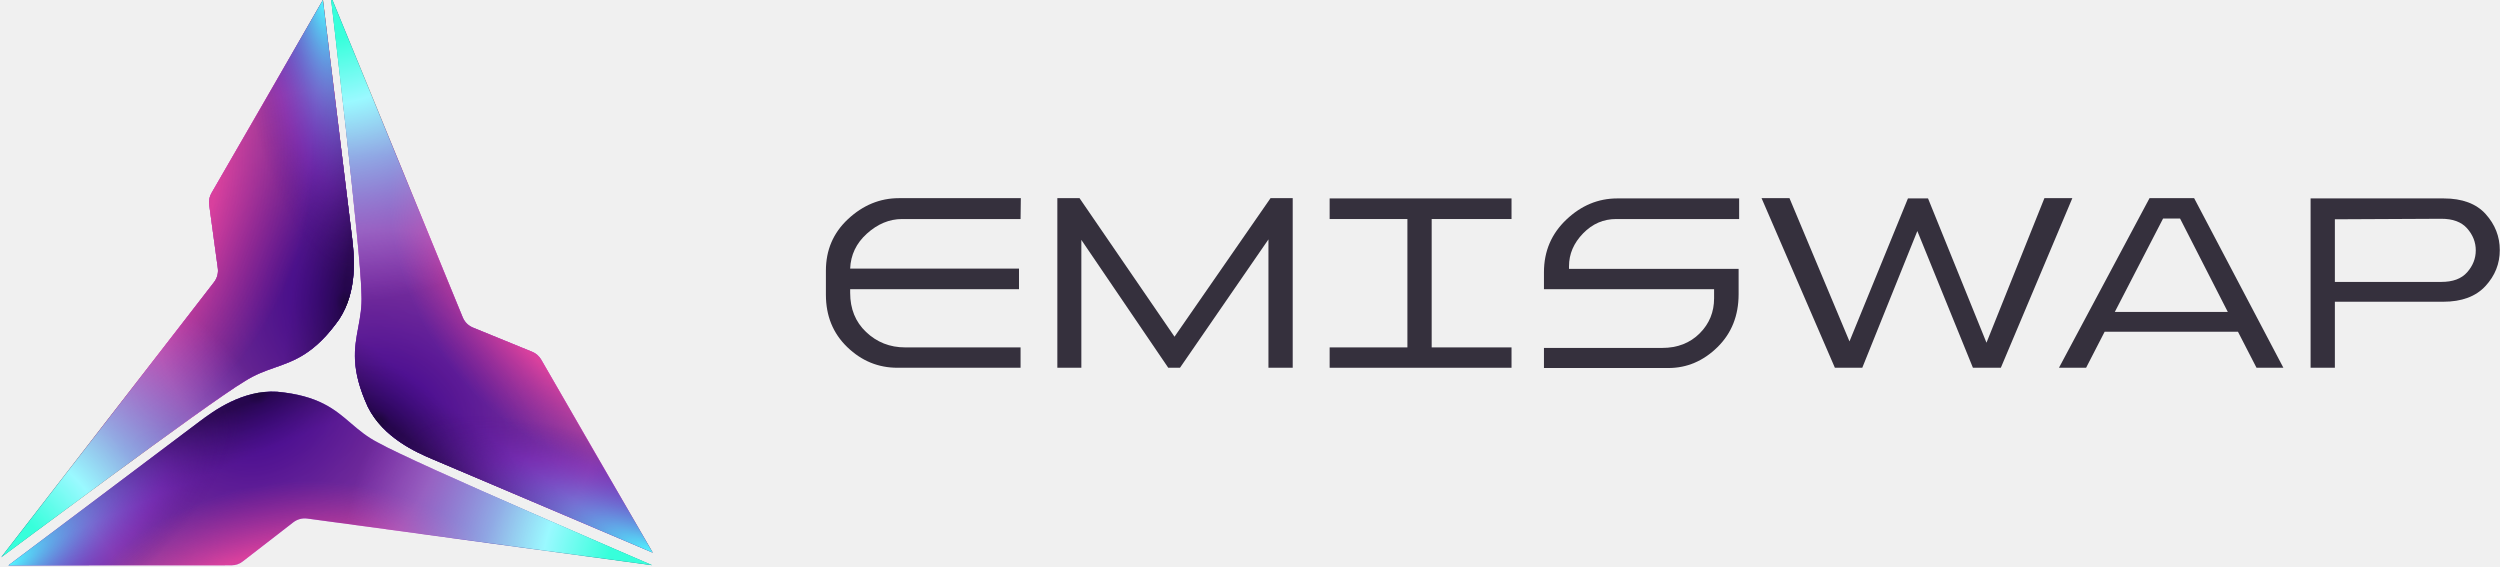
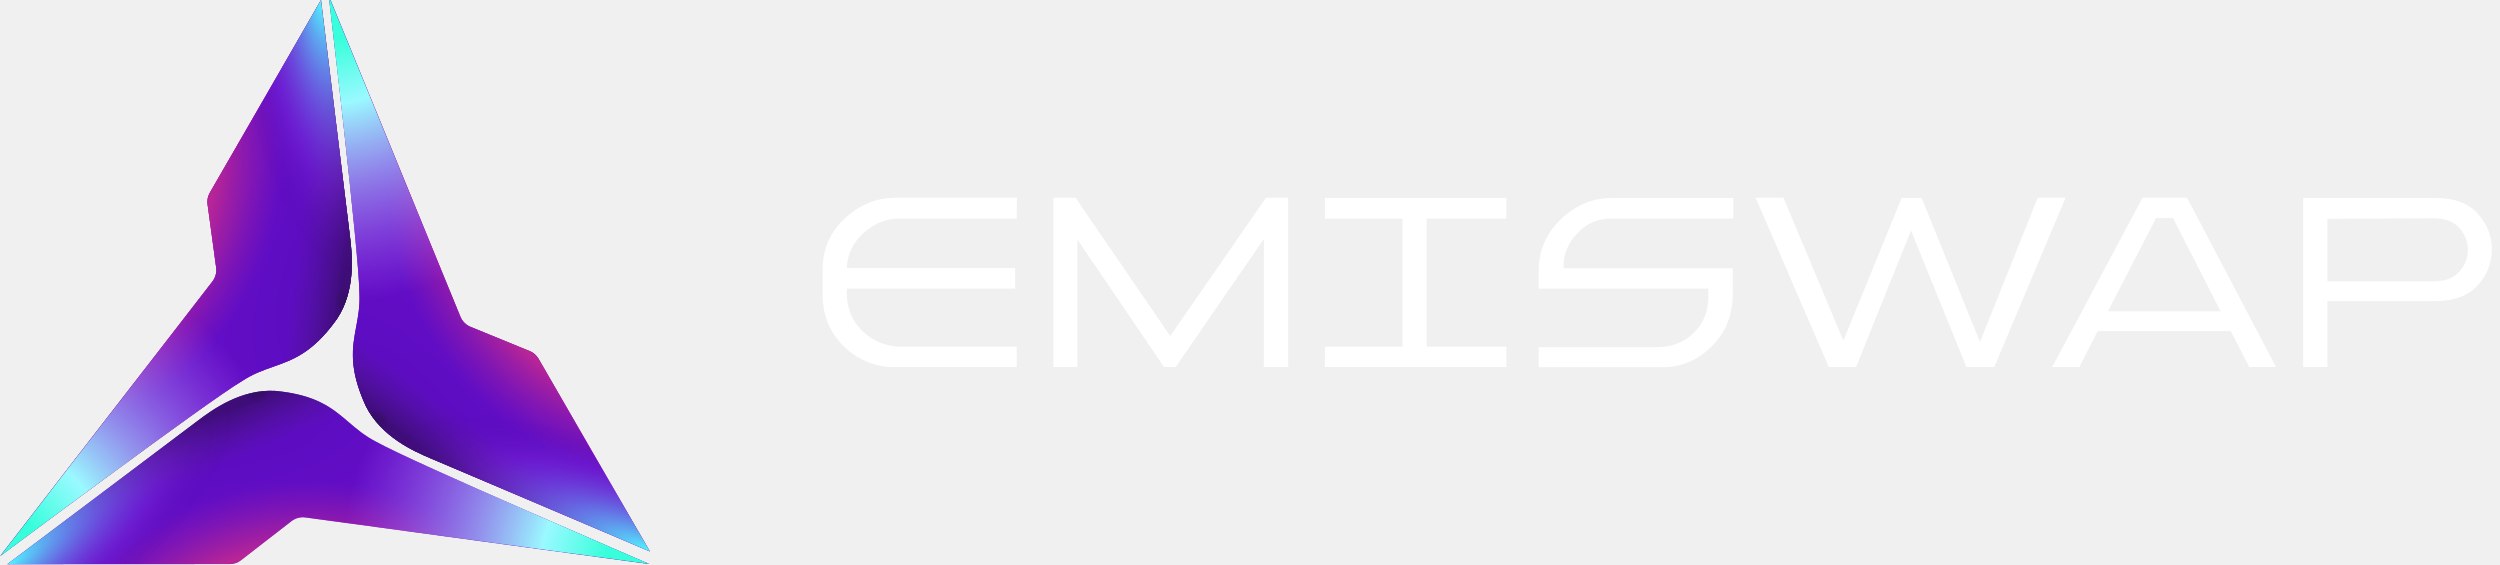
- <svg xmlns="http://www.w3.org/2000/svg" width="1360" height="308" viewBox="0 0 1360 308" fill="none">
+ <svg xmlns="http://www.w3.org/2000/svg" width="177" height="40" viewBox="0 0 177 40" fill="none">
  <g clip-path="url(#clip0)">
-     <path fill-rule="evenodd" clip-rule="evenodd" d="M115.057 105.035L175.667 0L191.486 129.073C192.671 138.665 194.804 158.085 184.436 173.775C171.342 192.248 160.5 196.097 149.539 199.945C144.148 201.84 138.697 203.794 133.009 207.465C113.22 219.129 0.65 303.145 0.65 303.145L116.42 153.526C118.138 151.336 118.849 148.612 118.493 145.889L113.813 111.489C113.457 109.239 113.931 106.989 115.057 105.035Z" fill="url(#paint0_radial)" />
-     <path fill-rule="evenodd" clip-rule="evenodd" d="M115.057 105.035L175.667 0L191.486 129.073C192.671 138.665 194.804 158.085 184.436 173.775C171.342 192.248 160.5 196.097 149.539 199.945C144.148 201.84 138.697 203.794 133.009 207.465C113.22 219.129 0.65 303.145 0.65 303.145L116.42 153.526C118.138 151.336 118.849 148.612 118.493 145.889L113.813 111.489C113.457 109.239 113.931 106.989 115.057 105.035Z" fill="url(#paint1_linear)" />
-     <path fill-rule="evenodd" clip-rule="evenodd" d="M115.057 105.035L175.667 0L191.486 129.073C192.671 138.665 194.804 158.085 184.436 173.775C171.342 192.248 160.5 196.097 149.539 199.945C144.148 201.84 138.697 203.794 133.009 207.465C113.22 219.129 0.65 303.145 0.65 303.145L116.42 153.526C118.138 151.336 118.849 148.612 118.493 145.889L113.813 111.489C113.457 109.239 113.931 106.989 115.057 105.035Z" fill="url(#paint2_radial)" />
-     <path fill-rule="evenodd" clip-rule="evenodd" d="M115.057 105.035L175.667 0L191.486 129.073C192.671 138.665 194.804 158.085 184.436 173.775C171.342 192.248 160.5 196.097 149.539 199.945C144.148 201.84 138.697 203.794 133.009 207.465C113.22 219.129 0.65 303.145 0.65 303.145L116.42 153.526C118.138 151.336 118.849 148.612 118.493 145.889L113.813 111.489C113.457 109.239 113.931 106.989 115.057 105.035Z" fill="url(#paint3_radial)" />
-     <path fill-rule="evenodd" clip-rule="evenodd" d="M115.134 105.035L175.744 0L191.563 129.073C192.748 138.665 194.881 158.085 184.513 173.775C171.419 192.248 160.577 196.097 149.616 199.945C144.225 201.84 138.774 203.794 133.086 207.465C113.297 219.129 0.727 303.145 0.727 303.145L116.497 153.526C118.215 151.336 118.926 148.612 118.57 145.889L113.89 111.489C113.534 109.239 114.008 106.989 115.134 105.035Z" fill="url(#paint4_radial)" />
-     <path fill-rule="evenodd" clip-rule="evenodd" d="M115.134 105.035L175.744 0L191.563 129.073C192.748 138.665 194.881 158.085 184.513 173.775C171.419 192.248 160.577 196.097 149.616 199.945C144.225 201.84 138.774 203.794 133.086 207.465C113.297 219.129 0.727 303.145 0.727 303.145L116.497 153.526C118.215 151.336 118.926 148.612 118.57 145.889L113.89 111.489C113.534 109.239 114.008 106.989 115.134 105.035Z" fill="url(#paint5_radial)" />
-     <path fill-rule="evenodd" clip-rule="evenodd" d="M294.436 195.667L355.151 300.642L235.391 249.796C226.486 246.026 208.591 238.162 200.178 221.343C190.717 200.774 192.803 189.466 194.949 178.056C196.003 172.442 197.035 166.748 196.698 159.99C196.484 137.031 179.963 -2.404 179.963 -2.404L251.734 172.601C252.773 175.184 254.778 177.161 257.316 178.215L289.466 191.364C291.593 192.181 293.306 193.716 294.436 195.667Z" fill="url(#paint6_radial)" />
-     <path fill-rule="evenodd" clip-rule="evenodd" d="M294.436 195.667L355.151 300.642L235.391 249.796C226.486 246.026 208.591 238.162 200.178 221.343C190.717 200.774 192.803 189.466 194.949 178.056C196.003 172.442 197.035 166.748 196.698 159.99C196.484 137.031 179.963 -2.404 179.963 -2.404L251.734 172.601C252.773 175.184 254.778 177.161 257.316 178.215L289.466 191.364C291.593 192.181 293.306 193.716 294.436 195.667Z" fill="url(#paint7_linear)" />
-     <path fill-rule="evenodd" clip-rule="evenodd" d="M294.436 195.667L355.151 300.642L235.391 249.796C226.486 246.026 208.591 238.162 200.178 221.343C190.717 200.774 192.803 189.466 194.949 178.056C196.003 172.442 197.035 166.748 196.698 159.99C196.484 137.031 179.963 -2.404 179.963 -2.404L251.734 172.601C252.773 175.184 254.778 177.161 257.316 178.215L289.466 191.364C291.593 192.181 293.306 193.716 294.436 195.667Z" fill="url(#paint8_radial)" />
-     <path fill-rule="evenodd" clip-rule="evenodd" d="M294.436 195.667L355.151 300.642L235.391 249.796C226.486 246.026 208.591 238.162 200.178 221.343C190.717 200.774 192.803 189.466 194.949 178.056C196.003 172.442 197.035 166.748 196.698 159.99C196.484 137.031 179.963 -2.404 179.963 -2.404L251.734 172.601C252.773 175.184 254.778 177.161 257.316 178.215L289.466 191.364C291.593 192.181 293.306 193.716 294.436 195.667Z" fill="url(#paint9_radial)" />
-     <path fill-rule="evenodd" clip-rule="evenodd" d="M294.397 195.734L355.112 300.708L235.352 249.863C226.447 246.092 208.552 238.228 200.139 221.41C190.678 200.841 192.764 189.533 194.91 178.122C195.963 172.509 196.996 166.814 196.658 160.056C196.445 137.097 179.924 -2.338 179.924 -2.338L251.695 172.668C252.734 175.25 254.739 177.227 257.276 178.281L289.427 191.43C291.554 192.248 293.267 193.783 294.397 195.734Z" fill="url(#paint10_radial)" />
-     <path fill-rule="evenodd" clip-rule="evenodd" d="M115.057 105.036L175.667 0.001L191.486 129.075C192.671 138.666 194.804 158.087 184.436 173.777C171.342 192.25 160.5 196.098 149.539 199.947C144.148 201.841 138.697 203.795 133.009 207.466C113.22 219.13 0.65 303.146 0.65 303.146L116.42 153.528C118.138 151.337 118.849 148.613 118.493 145.89L113.813 111.49C113.457 109.24 113.931 106.99 115.057 105.036Z" fill="url(#paint11_radial)" />
-     <path fill-rule="evenodd" clip-rule="evenodd" d="M115.057 105.036L175.667 0.001L191.486 129.075C192.671 138.666 194.804 158.087 184.436 173.777C171.342 192.25 160.5 196.098 149.539 199.947C144.148 201.841 138.697 203.795 133.009 207.466C113.22 219.13 0.65 303.146 0.65 303.146L116.42 153.528C118.138 151.337 118.849 148.613 118.493 145.89L113.813 111.49C113.457 109.24 113.931 106.99 115.057 105.036Z" fill="url(#paint12_linear)" />
-     <path fill-rule="evenodd" clip-rule="evenodd" d="M115.057 105.036L175.667 0.001L191.486 129.075C192.671 138.666 194.804 158.087 184.436 173.777C171.342 192.25 160.5 196.098 149.539 199.947C144.148 201.841 138.697 203.795 133.009 207.466C113.22 219.13 0.65 303.146 0.65 303.146L116.42 153.528C118.138 151.337 118.849 148.613 118.493 145.89L113.813 111.49C113.457 109.24 113.931 106.99 115.057 105.036Z" fill="url(#paint13_radial)" />
-     <path fill-rule="evenodd" clip-rule="evenodd" d="M115.057 105.036L175.667 0.001L191.486 129.075C192.671 138.666 194.804 158.087 184.436 173.777C171.342 192.25 160.5 196.098 149.539 199.947C144.148 201.841 138.697 203.795 133.009 207.466C113.22 219.13 0.65 303.146 0.65 303.146L116.42 153.528C118.138 151.337 118.849 148.613 118.493 145.89L113.813 111.49C113.457 109.24 113.931 106.99 115.057 105.036Z" fill="url(#paint14_radial)" />
-     <path fill-rule="evenodd" clip-rule="evenodd" d="M115.134 105.036L175.744 0.001L191.563 129.075C192.748 138.666 194.881 158.087 184.513 173.777C171.419 192.25 160.577 196.098 149.616 199.947C144.225 201.841 138.774 203.795 133.086 207.466C113.297 219.13 0.727 303.146 0.727 303.146L116.497 153.528C118.215 151.337 118.926 148.613 118.57 145.89L113.89 111.49C113.534 109.24 114.008 106.99 115.134 105.036Z" fill="url(#paint15_radial)" />
-     <path fill-rule="evenodd" clip-rule="evenodd" d="M115.057 105.036L175.667 0.001L191.486 129.075C192.671 138.666 194.804 158.087 184.436 173.777C171.342 192.25 160.5 196.098 149.539 199.947C144.148 201.841 138.697 203.795 133.009 207.466C113.22 219.13 0.65 303.146 0.65 303.146L116.42 153.528C118.138 151.337 118.849 148.613 118.493 145.89L113.813 111.49C113.457 109.24 113.931 106.99 115.057 105.036Z" fill="url(#paint16_radial)" />
-     <path fill-rule="evenodd" clip-rule="evenodd" d="M294.359 195.668L355.074 300.642L235.314 249.797C226.409 246.026 208.514 238.162 200.101 221.344C190.64 200.775 192.726 189.467 194.872 178.056C195.926 172.443 196.958 166.748 196.621 159.99C196.407 137.031 179.886 -2.404 179.886 -2.404L251.657 172.602C252.696 175.184 254.701 177.161 257.239 178.215L289.389 191.364C291.516 192.182 293.229 193.717 294.359 195.668Z" fill="url(#paint17_radial)" />
-     <path fill-rule="evenodd" clip-rule="evenodd" d="M294.359 195.668L355.074 300.642L235.314 249.797C226.409 246.026 208.514 238.162 200.101 221.344C190.64 200.775 192.726 189.467 194.872 178.056C195.926 172.443 196.958 166.748 196.621 159.99C196.407 137.031 179.886 -2.404 179.886 -2.404L251.657 172.602C252.696 175.184 254.701 177.161 257.239 178.215L289.389 191.364C291.516 192.182 293.229 193.717 294.359 195.668Z" fill="url(#paint18_linear)" />
-     <path fill-rule="evenodd" clip-rule="evenodd" d="M294.359 195.668L355.074 300.642L235.314 249.797C226.409 246.026 208.514 238.162 200.101 221.344C190.64 200.775 192.726 189.467 194.872 178.056C195.926 172.443 196.958 166.748 196.621 159.99C196.407 137.031 179.886 -2.404 179.886 -2.404L251.657 172.602C252.696 175.184 254.701 177.161 257.239 178.215L289.389 191.364C291.516 192.182 293.229 193.717 294.359 195.668Z" fill="url(#paint19_radial)" />
-     <path fill-rule="evenodd" clip-rule="evenodd" d="M294.359 195.668L355.074 300.642L235.314 249.797C226.409 246.026 208.514 238.162 200.101 221.344C190.64 200.775 192.726 189.467 194.872 178.056C195.926 172.443 196.958 166.748 196.621 159.99C196.407 137.031 179.886 -2.404 179.886 -2.404L251.657 172.602C252.696 175.184 254.701 177.161 257.239 178.215L289.389 191.364C291.516 192.182 293.229 193.717 294.359 195.668Z" fill="url(#paint20_radial)" />
-     <path fill-rule="evenodd" clip-rule="evenodd" d="M294.32 195.735L355.035 300.709L235.274 249.863C226.37 246.093 208.475 238.229 200.062 221.41C190.601 200.841 192.687 189.533 194.832 178.123C195.886 172.509 196.919 166.815 196.581 160.057C196.368 137.098 179.847 -2.337 179.847 -2.337L251.617 172.668C252.657 175.251 254.661 177.228 257.199 178.282L289.35 191.431C291.477 192.248 293.19 193.783 294.32 195.735Z" fill="url(#paint21_radial)" />
-     <path fill-rule="evenodd" clip-rule="evenodd" d="M294.359 195.668L355.074 300.642L235.314 249.797C226.409 246.026 208.514 238.162 200.101 221.344C190.64 200.775 192.726 189.467 194.872 178.056C195.926 172.443 196.958 166.748 196.621 159.99C196.407 137.031 179.886 -2.404 179.886 -2.404L251.657 172.602C252.696 175.184 254.701 177.161 257.239 178.215L289.389 191.364C291.516 192.182 293.229 193.717 294.359 195.668Z" fill="url(#paint22_radial)" />
-     <path fill-rule="evenodd" clip-rule="evenodd" d="M125.874 307.521L4.549 307.581L108.49 229.353C116.21 223.532 131.972 211.976 150.753 213.104C173.308 215.2 182.064 222.66 190.879 230.222C195.217 233.941 199.636 237.681 205.66 240.769C225.662 252.063 354.753 307.482 354.753 307.482L167.214 282.095C164.456 281.704 161.74 282.45 159.558 284.12L132.088 305.371C130.317 306.803 128.13 307.518 125.874 307.521Z" fill="url(#paint23_radial)" />
-     <path fill-rule="evenodd" clip-rule="evenodd" d="M125.874 307.521L4.549 307.581L108.49 229.353C116.21 223.532 131.972 211.976 150.753 213.104C173.308 215.2 182.064 222.66 190.879 230.222C195.217 233.941 199.636 237.681 205.66 240.769C225.662 252.063 354.753 307.482 354.753 307.482L167.214 282.095C164.456 281.704 161.74 282.45 159.558 284.12L132.088 305.371C130.317 306.803 128.13 307.518 125.874 307.521Z" fill="url(#paint24_linear)" />
-     <path fill-rule="evenodd" clip-rule="evenodd" d="M125.874 307.521L4.549 307.581L108.49 229.353C116.21 223.532 131.972 211.976 150.753 213.104C173.308 215.2 182.064 222.66 190.879 230.222C195.217 233.941 199.636 237.681 205.66 240.769C225.662 252.063 354.753 307.482 354.753 307.482L167.214 282.095C164.456 281.704 161.74 282.45 159.558 284.12L132.088 305.371C130.317 306.803 128.13 307.518 125.874 307.521Z" fill="url(#paint25_radial)" />
-     <path fill-rule="evenodd" clip-rule="evenodd" d="M125.874 307.521L4.549 307.581L108.49 229.353C116.21 223.532 131.972 211.976 150.753 213.104C173.308 215.2 182.064 222.66 190.879 230.222C195.217 233.941 199.636 237.681 205.66 240.769C225.662 252.063 354.753 307.482 354.753 307.482L167.214 282.095C164.456 281.704 161.74 282.45 159.558 284.12L132.088 305.371C130.317 306.803 128.13 307.518 125.874 307.521Z" fill="url(#paint26_radial)" />
-     <path fill-rule="evenodd" clip-rule="evenodd" d="M125.836 307.454L4.51 307.515L108.452 229.287C116.171 223.465 131.934 211.909 150.715 213.038C173.27 215.134 182.026 222.593 190.841 230.155C195.179 233.874 199.597 237.615 205.622 240.702C225.624 251.997 354.715 307.416 354.715 307.416L167.175 282.029C164.418 281.637 161.702 282.384 159.52 284.053L132.05 305.304C130.278 306.737 128.092 307.451 125.836 307.454Z" fill="url(#paint27_radial)" />
-     <path fill-rule="evenodd" clip-rule="evenodd" d="M125.874 307.521L4.549 307.581L108.49 229.353C116.21 223.532 131.972 211.976 150.753 213.104C173.308 215.2 182.064 222.66 190.879 230.222C195.217 233.941 199.636 237.681 205.66 240.769C225.662 252.063 354.753 307.482 354.753 307.482L167.214 282.095C164.456 281.704 161.74 282.45 159.558 284.12L132.088 305.371C130.317 306.803 128.13 307.518 125.874 307.521Z" fill="url(#paint28_radial)" />
+     <g clip-path="url(#clip1)">
+       <path fill-rule="evenodd" clip-rule="evenodd" d="M14.858 13.641L22.725 0L24.778 16.763C24.932 18.009 25.209 20.531 23.863 22.568C22.164 24.967 20.756 25.467 19.334 25.967C18.634 26.213 17.927 26.467 17.188 26.944C14.62 28.458 0.01 39.37 0.01 39.37L15.035 19.939C15.258 19.654 15.351 19.3 15.304 18.947L14.697 14.479C14.651 14.187 14.712 13.895 14.858 13.641Z" fill="url(#paint0_radial)" />
+       <path fill-rule="evenodd" clip-rule="evenodd" d="M14.858 13.641L22.725 0L24.778 16.763C24.932 18.009 25.209 20.531 23.863 22.568C22.164 24.967 20.756 25.467 19.334 25.967C18.634 26.213 17.927 26.467 17.188 26.944C14.62 28.458 0.01 39.37 0.01 39.37L15.035 19.939C15.258 19.654 15.351 19.3 15.304 18.947L14.697 14.479C14.651 14.187 14.712 13.895 14.858 13.641Z" fill="url(#paint1_linear)" />
+       <path fill-rule="evenodd" clip-rule="evenodd" d="M14.858 13.641L22.725 0L24.778 16.763C24.932 18.009 25.209 20.531 23.863 22.568C22.164 24.967 20.756 25.467 19.334 25.967C18.634 26.213 17.927 26.467 17.188 26.944C14.62 28.458 0.01 39.37 0.01 39.37L15.035 19.939C15.258 19.654 15.351 19.3 15.304 18.947L14.697 14.479C14.651 14.187 14.712 13.895 14.858 13.641Z" fill="url(#paint2_radial)" />
+       <path fill-rule="evenodd" clip-rule="evenodd" d="M14.858 13.641L22.725 0L24.778 16.763C24.932 18.009 25.209 20.531 23.863 22.568C22.164 24.967 20.756 25.467 19.334 25.967C18.634 26.213 17.927 26.467 17.188 26.944C14.62 28.458 0.01 39.37 0.01 39.37L15.035 19.939C15.258 19.654 15.351 19.3 15.304 18.947L14.697 14.479C14.651 14.187 14.712 13.895 14.858 13.641Z" fill="url(#paint3_radial)" />
+       <path fill-rule="evenodd" clip-rule="evenodd" d="M14.868 13.641L22.735 0L24.788 16.763C24.942 18.009 25.218 20.531 23.873 22.568C22.173 24.967 20.766 25.467 19.344 25.967C18.644 26.213 17.936 26.467 17.198 26.944C14.63 28.458 0.02 39.37 0.02 39.37L15.045 19.939C15.268 19.654 15.36 19.3 15.314 18.947L14.707 14.479C14.661 14.187 14.722 13.895 14.868 13.641Z" fill="url(#paint4_radial)" />
+       <path fill-rule="evenodd" clip-rule="evenodd" d="M14.868 13.641L22.735 0L24.788 16.763C24.942 18.009 25.218 20.531 23.873 22.568C22.173 24.967 20.766 25.467 19.344 25.967C18.644 26.213 17.936 26.467 17.198 26.944C14.63 28.458 0.02 39.37 0.02 39.37L15.045 19.939C15.268 19.654 15.36 19.3 15.314 18.947L14.707 14.479C14.661 14.187 14.722 13.895 14.868 13.641Z" fill="url(#paint5_radial)" />
+       <path fill-rule="evenodd" clip-rule="evenodd" d="M38.14 25.411L46.02 39.044L30.477 32.441C29.321 31.951 26.998 30.93 25.907 28.745C24.679 26.074 24.949 24.606 25.228 23.124C25.365 22.395 25.499 21.655 25.455 20.777C25.427 17.796 23.283 -0.313 23.283 -0.313L32.598 22.415C32.733 22.751 32.993 23.008 33.322 23.144L37.495 24.852C37.771 24.958 37.993 25.157 38.14 25.411Z" fill="url(#paint6_radial)" />
+       <path fill-rule="evenodd" clip-rule="evenodd" d="M38.14 25.411L46.02 39.044L30.477 32.441C29.321 31.951 26.998 30.93 25.907 28.745C24.679 26.074 24.949 24.606 25.228 23.124C25.365 22.395 25.499 21.655 25.455 20.777C25.427 17.796 23.283 -0.313 23.283 -0.313L32.598 22.415C32.733 22.751 32.993 23.008 33.322 23.144L37.495 24.852C37.771 24.958 37.993 25.157 38.14 25.411Z" fill="url(#paint7_linear)" />
+       <path fill-rule="evenodd" clip-rule="evenodd" d="M38.14 25.411L46.02 39.044L30.477 32.441C29.321 31.951 26.998 30.93 25.907 28.745C24.679 26.074 24.949 24.606 25.228 23.124C25.365 22.395 25.499 21.655 25.455 20.777C25.427 17.796 23.283 -0.313 23.283 -0.313L32.598 22.415C32.733 22.751 32.993 23.008 33.322 23.144L37.495 24.852C37.771 24.958 37.993 25.157 38.14 25.411Z" fill="url(#paint8_radial)" />
+       <path fill-rule="evenodd" clip-rule="evenodd" d="M38.14 25.411L46.02 39.044L30.477 32.441C29.321 31.951 26.998 30.93 25.907 28.745C24.679 26.074 24.949 24.606 25.228 23.124C25.365 22.395 25.499 21.655 25.455 20.777C25.427 17.796 23.283 -0.313 23.283 -0.313L32.598 22.415C32.733 22.751 32.993 23.008 33.322 23.144L37.495 24.852C37.771 24.958 37.993 25.157 38.14 25.411Z" fill="url(#paint9_radial)" />
+       <path fill-rule="evenodd" clip-rule="evenodd" d="M38.135 25.42L46.016 39.053L30.472 32.449C29.316 31.96 26.994 30.939 25.902 28.754C24.674 26.083 24.945 24.614 25.223 23.133C25.36 22.404 25.494 21.664 25.45 20.786C25.422 17.805 23.278 -0.304 23.278 -0.304L32.593 22.424C32.728 22.759 32.988 23.016 33.318 23.153L37.49 24.861C37.766 24.967 37.989 25.166 38.135 25.42Z" fill="url(#paint10_radial)" />
+       <path fill-rule="evenodd" clip-rule="evenodd" d="M14.858 13.641L22.725 0L24.778 16.763C24.932 18.009 25.209 20.531 23.863 22.568C22.164 24.967 20.756 25.467 19.334 25.967C18.634 26.213 17.927 26.467 17.188 26.944C14.62 28.458 0.01 39.37 0.01 39.37L15.035 19.939C15.258 19.654 15.351 19.3 15.304 18.947L14.697 14.479C14.651 14.187 14.712 13.895 14.858 13.641Z" fill="url(#paint11_radial)" />
+       <path fill-rule="evenodd" clip-rule="evenodd" d="M14.858 13.641L22.725 0L24.778 16.763C24.932 18.009 25.209 20.531 23.863 22.568C22.164 24.967 20.756 25.467 19.334 25.967C18.634 26.213 17.927 26.467 17.188 26.944C14.62 28.458 0.01 39.37 0.01 39.37L15.035 19.939C15.258 19.654 15.351 19.3 15.304 18.947L14.697 14.479C14.651 14.187 14.712 13.895 14.858 13.641Z" fill="url(#paint12_linear)" />
+       <path fill-rule="evenodd" clip-rule="evenodd" d="M14.858 13.641L22.725 0L24.778 16.763C24.932 18.009 25.209 20.531 23.863 22.568C22.164 24.967 20.756 25.467 19.334 25.967C18.634 26.213 17.927 26.467 17.188 26.944C14.62 28.458 0.01 39.37 0.01 39.37L15.035 19.939C15.258 19.654 15.351 19.3 15.304 18.947L14.697 14.479C14.651 14.187 14.712 13.895 14.858 13.641Z" fill="url(#paint13_radial)" />
+       <path fill-rule="evenodd" clip-rule="evenodd" d="M14.858 13.641L22.725 0L24.778 16.763C24.932 18.009 25.209 20.531 23.863 22.568C22.164 24.967 20.756 25.467 19.334 25.967C18.634 26.213 17.927 26.467 17.188 26.944C14.62 28.458 0.01 39.37 0.01 39.37L15.035 19.939C15.258 19.654 15.351 19.3 15.304 18.947L14.697 14.479C14.651 14.187 14.712 13.895 14.858 13.641Z" fill="url(#paint14_radial)" />
+       <path fill-rule="evenodd" clip-rule="evenodd" d="M14.868 13.641L22.735 0L24.788 16.763C24.942 18.009 25.218 20.531 23.873 22.568C22.173 24.967 20.766 25.467 19.344 25.967C18.644 26.213 17.936 26.467 17.198 26.944C14.63 28.458 0.02 39.37 0.02 39.37L15.045 19.939C15.268 19.654 15.36 19.3 15.314 18.947L14.707 14.479C14.661 14.187 14.722 13.895 14.868 13.641Z" fill="url(#paint15_radial)" />
+       <path fill-rule="evenodd" clip-rule="evenodd" d="M14.858 13.641L22.725 0L24.778 16.763C24.932 18.009 25.209 20.531 23.863 22.568C22.164 24.967 20.756 25.467 19.334 25.967C18.634 26.213 17.927 26.467 17.188 26.944C14.62 28.458 0.01 39.37 0.01 39.37L15.035 19.939C15.258 19.654 15.351 19.3 15.304 18.947L14.697 14.479C14.651 14.187 14.712 13.895 14.858 13.641Z" fill="url(#paint16_radial)" />
+       <path fill-rule="evenodd" clip-rule="evenodd" d="M38.13 25.411L46.011 39.044L30.467 32.441C29.311 31.951 26.989 30.93 25.897 28.745C24.669 26.074 24.94 24.606 25.218 23.124C25.355 22.395 25.489 21.655 25.445 20.777C25.417 17.796 23.273 -0.313 23.273 -0.313L32.588 22.415C32.723 22.751 32.983 23.008 33.313 23.144L37.485 24.852C37.761 24.958 37.984 25.157 38.13 25.411Z" fill="url(#paint17_radial)" />
+       <path fill-rule="evenodd" clip-rule="evenodd" d="M38.13 25.411L46.011 39.044L30.467 32.441C29.311 31.951 26.989 30.93 25.897 28.745C24.669 26.074 24.94 24.606 25.218 23.124C25.355 22.395 25.489 21.655 25.445 20.777C25.417 17.796 23.273 -0.313 23.273 -0.313L32.588 22.415C32.723 22.751 32.983 23.008 33.313 23.144L37.485 24.852C37.761 24.958 37.984 25.157 38.13 25.411Z" fill="url(#paint18_linear)" />
+       <path fill-rule="evenodd" clip-rule="evenodd" d="M38.13 25.411L46.011 39.044L30.467 32.441C29.311 31.951 26.989 30.93 25.897 28.745C24.669 26.074 24.94 24.606 25.218 23.124C25.355 22.395 25.489 21.655 25.445 20.777C25.417 17.796 23.273 -0.313 23.273 -0.313L32.588 22.415C32.723 22.751 32.983 23.008 33.313 23.144L37.485 24.852C37.761 24.958 37.984 25.157 38.13 25.411Z" fill="url(#paint19_radial)" />
+       <path fill-rule="evenodd" clip-rule="evenodd" d="M38.13 25.411L46.011 39.044L30.467 32.441C29.311 31.951 26.989 30.93 25.897 28.745C24.669 26.074 24.94 24.606 25.218 23.124C25.355 22.395 25.489 21.655 25.445 20.777C25.417 17.796 23.273 -0.313 23.273 -0.313L32.588 22.415C32.723 22.751 32.983 23.008 33.313 23.144L37.485 24.852C37.761 24.958 37.984 25.157 38.13 25.411Z" fill="url(#paint20_radial)" />
+       <path fill-rule="evenodd" clip-rule="evenodd" d="M38.126 25.42L46.006 39.053L30.462 32.449C29.306 31.96 26.984 30.939 25.892 28.754C24.664 26.083 24.935 24.614 25.213 23.133C25.35 22.404 25.484 21.664 25.44 20.786C25.413 17.805 23.268 -0.304 23.268 -0.304L32.583 22.424C32.718 22.759 32.978 23.016 33.308 23.153L37.48 24.861C37.757 24.967 37.979 25.166 38.126 25.42Z" fill="url(#paint21_radial)" />
+       <path fill-rule="evenodd" clip-rule="evenodd" d="M38.13 25.411L46.011 39.044L30.467 32.441C29.311 31.951 26.989 30.93 25.897 28.745C24.669 26.074 24.94 24.606 25.218 23.124C25.355 22.395 25.489 21.655 25.445 20.777C25.417 17.796 23.273 -0.313 23.273 -0.313L32.588 22.415C32.723 22.751 32.983 23.008 33.313 23.144L37.485 24.852C37.761 24.958 37.984 25.157 38.13 25.411Z" fill="url(#paint22_radial)" />
+       <path fill-rule="evenodd" clip-rule="evenodd" d="M16.263 39.937L0.516 39.945L14.007 29.786C15.009 29.03 17.055 27.529 19.492 27.676C22.419 27.948 23.556 28.916 24.7 29.899C25.263 30.382 25.837 30.867 26.619 31.268C29.215 32.735 45.969 39.932 45.969 39.932L21.628 36.636C21.271 36.585 20.918 36.681 20.635 36.898L17.07 39.658C16.84 39.844 16.556 39.937 16.263 39.937Z" fill="url(#paint23_radial)" />
+       <path fill-rule="evenodd" clip-rule="evenodd" d="M16.263 39.937L0.516 39.945L14.007 29.786C15.009 29.03 17.055 27.529 19.492 27.676C22.419 27.948 23.556 28.916 24.7 29.899C25.263 30.382 25.837 30.867 26.619 31.268C29.215 32.735 45.969 39.932 45.969 39.932L21.628 36.636C21.271 36.585 20.918 36.681 20.635 36.898L17.07 39.658C16.84 39.844 16.556 39.937 16.263 39.937Z" fill="url(#paint24_linear)" />
+       <path fill-rule="evenodd" clip-rule="evenodd" d="M16.263 39.937L0.516 39.945L14.007 29.786C15.009 29.03 17.055 27.529 19.492 27.676C22.419 27.948 23.556 28.916 24.7 29.899C25.263 30.382 25.837 30.867 26.619 31.268C29.215 32.735 45.969 39.932 45.969 39.932L21.628 36.636C21.271 36.585 20.918 36.681 20.635 36.898L17.07 39.658C16.84 39.844 16.556 39.937 16.263 39.937Z" fill="url(#paint25_radial)" />
+       <path fill-rule="evenodd" clip-rule="evenodd" d="M16.263 39.937L0.516 39.945L14.007 29.786C15.009 29.03 17.055 27.529 19.492 27.676C22.419 27.948 23.556 28.916 24.7 29.899C25.263 30.382 25.837 30.867 26.619 31.268C29.215 32.735 45.969 39.932 45.969 39.932L21.628 36.636C21.271 36.585 20.918 36.681 20.635 36.898L17.07 39.658C16.84 39.844 16.556 39.937 16.263 39.937Z" fill="url(#paint26_radial)" />
+       <path fill-rule="evenodd" clip-rule="evenodd" d="M16.258 39.929L0.512 39.937L14.002 29.777C15.004 29.021 17.05 27.52 19.487 27.667C22.415 27.939 23.551 28.908 24.695 29.89C25.258 30.373 25.832 30.859 26.614 31.259C29.21 32.726 45.964 39.924 45.964 39.924L21.624 36.627C21.266 36.576 20.913 36.673 20.63 36.889L17.065 39.649C16.835 39.835 16.551 39.928 16.258 39.929Z" fill="url(#paint27_radial)" />
+       <path fill-rule="evenodd" clip-rule="evenodd" d="M16.263 39.937L0.516 39.945L14.007 29.786C15.009 29.03 17.055 27.529 19.492 27.676C22.419 27.948 23.556 28.916 24.7 29.899C25.263 30.382 25.837 30.867 26.619 31.268C29.215 32.735 45.969 39.932 45.969 39.932L21.628 36.636C21.271 36.585 20.918 36.681 20.635 36.898L17.07 39.658C16.84 39.844 16.556 39.937 16.263 39.937Z" fill="url(#paint28_radial)" />
+     </g>
  </g>
-   <path d="M555.329 107.8H489.037C478.675 107.8 469.448 111.632 461.356 119.155C453.265 126.678 449.29 136.045 449.29 147.258V160.316C449.29 171.813 453.123 181.323 460.93 188.845C468.738 196.368 477.823 200.058 488.185 200.058H555.187V188.987H492.444C484.069 188.987 476.971 186.148 471.151 180.613C465.331 175.078 462.492 167.981 462.492 159.323V157.336H554.335V146.123H462.492C462.776 138.742 465.757 132.355 471.577 127.103C477.397 121.852 483.785 119.155 490.741 119.155H555.187L555.329 107.8Z" fill="#35303D" />
-   <path d="M641.914 200.058L690.036 130.226V200.058H703.237V107.8H691.171L638.933 183.168L587.262 107.8H575.196V200.058H588.255V130.51L635.526 200.058H641.914Z" fill="#35303D" />
-   <path d="M822.268 200.058V188.987H778.831V119.155H822.268V107.942H723.327V119.155H765.629V188.987H723.327V200.058H822.268Z" fill="#35303D" />
-   <path d="M946.092 119.155V107.942H879.8C869.437 107.942 860.211 111.774 852.119 119.439C844.028 127.103 839.911 136.613 839.911 148.11V157.336H932.465V162.303C932.465 169.684 929.909 176.071 924.657 181.323C919.405 186.574 912.591 189.271 904.216 189.271H839.911V200.2H907.623C917.701 200.2 926.644 196.368 934.31 188.845C941.975 181.323 945.808 171.671 945.808 160.032V146.265H853.539V144.845C853.539 138.174 856.094 132.213 861.204 126.961C866.314 121.71 872.277 119.155 879.232 119.155H946.092Z" fill="#35303D" />
-   <path d="M1073.27 200.058H1088.46L1127.35 107.8H1112.16L1080.65 186.432L1048.85 107.942H1037.92L1006.12 185.723L973.476 107.8H958.287L998.175 200.058H1013.08L1043.03 125.684L1073.27 200.058Z" fill="#35303D" />
-   <path d="M1242.16 200.058L1193.61 107.8H1169.34L1120.08 200.058H1134.84L1144.92 180.471H1217.46L1227.54 200.058H1242.16ZM1211.92 169.684H1150.46L1176.72 118.871H1185.95L1211.92 169.684Z" fill="#35303D" />
-   <path d="M1329.08 164.148C1339.15 164.148 1346.82 161.31 1352.07 155.632C1357.32 149.955 1359.88 143.426 1359.88 136.045C1359.88 128.665 1357.32 122.136 1352.21 116.458C1347.1 110.781 1339.44 107.942 1329.36 107.942H1256.96V200.058H1270.17V164.148H1329.08ZM1328.08 119.013C1334.33 119.013 1339.01 120.716 1342.14 124.265C1345.26 127.813 1346.82 131.787 1346.82 136.187C1346.82 140.587 1345.26 144.561 1342.14 148.11C1339.01 151.658 1334.33 153.361 1328.08 153.361H1270.17V119.297L1328.08 119.013Z" fill="#35303D" />
+   <path d="M72.001 14H63.397C62.052 14 60.855 14.498 59.804 15.475C58.754 16.452 58.238 17.668 58.238 19.124V20.82C58.238 22.313 58.736 23.548 59.749 24.525C60.762 25.502 61.941 25.982 63.286 25.982H71.983V24.544H63.839C62.752 24.544 61.831 24.175 61.076 23.456C60.32 22.737 59.952 21.816 59.952 20.691V20.433H71.872V18.977H59.952C59.989 18.018 60.375 17.189 61.131 16.507C61.886 15.825 62.715 15.475 63.618 15.475H71.983L72.001 14Z" fill="white" />
+   <path d="M83.239 25.982L89.484 16.912V25.982H91.198V14H89.632L82.852 23.788L76.145 14H74.579V25.982H76.274V16.949L82.409 25.982H83.239Z" fill="white" />
+   <path d="M106.646 25.982V24.544H101.009V15.475H106.646V14.018H93.805V15.475H99.295V24.544H93.805V25.982H106.646Z" fill="white" />
+   <path d="M122.717 15.475V14.018H114.113C112.769 14.018 111.571 14.516 110.521 15.511C109.471 16.507 108.936 17.742 108.936 19.235V20.433H120.949V21.078C120.949 22.037 120.617 22.866 119.935 23.548C119.254 24.23 118.369 24.581 117.282 24.581H108.936V26H117.725C119.033 26 120.193 25.502 121.188 24.525C122.183 23.548 122.681 22.295 122.681 20.783V18.995H110.705V18.811C110.705 17.945 111.037 17.171 111.7 16.488C112.363 15.806 113.137 15.475 114.04 15.475H122.717Z" fill="white" />
+   <path d="M139.223 25.982H141.195L146.243 14H144.272L140.181 24.212L136.055 14.018H134.636L130.509 24.12L126.271 14H124.3L129.477 25.982H131.412L135.299 16.323L139.223 25.982Z" fill="white" />
+   <path d="M161.143 25.982L154.843 14H151.692L145.299 25.982H147.215L148.523 23.438H157.938L159.246 25.982H161.143ZM157.219 22.037H149.242L152.65 15.438H153.848L157.219 22.037Z" fill="white" />
+   <path d="M172.424 21.318C173.732 21.318 174.727 20.949 175.409 20.212C176.091 19.475 176.422 18.627 176.422 17.668C176.422 16.71 176.091 15.862 175.427 15.124C174.764 14.387 173.769 14.018 172.461 14.018H163.065V25.982H164.778V21.318H172.424ZM172.295 15.456C173.106 15.456 173.714 15.677 174.119 16.138C174.525 16.599 174.727 17.115 174.727 17.687C174.727 18.258 174.525 18.774 174.119 19.235C173.714 19.696 173.106 19.917 172.295 19.917H164.778V15.493L172.295 15.456Z" fill="white" />
  <defs>
-     <radialGradient id="paint0_radial" cx="0" cy="0" r="1" gradientUnits="userSpaceOnUse" gradientTransform="translate(189.594 165.03) rotate(143.823) scale(233.993 268.07)">
+     <radialGradient id="paint0_radial" cx="0" cy="0" r="1" gradientUnits="userSpaceOnUse" gradientTransform="translate(24.5324 21.4324) rotate(143.806) scale(30.3762 34.8066)">
      <stop stop-color="#1C1159" />
      <stop offset="0.449" stop-color="#FF78D1" />
      <stop offset="0.623" stop-color="#FFC979" />
      <stop offset="0.768" stop-color="#FFF58C" />
      <stop offset="0.898" stop-color="white" />
    </radialGradient>
-     <linearGradient id="paint1_linear" x1="192.361" y1="154.943" x2="91.25" y2="141.935" gradientUnits="userSpaceOnUse">
+     <linearGradient id="paint1_linear" x1="24.892" y1="20.122" x2="11.768" y2="18.435" gradientUnits="userSpaceOnUse">
      <stop offset="0.046" stop-color="#0F0F13" stop-opacity="0.67" />
      <stop offset="0.322" stop-color="#582C7A" stop-opacity="0" />
    </linearGradient>
-     <radialGradient id="paint2_radial" cx="0" cy="0" r="1" gradientUnits="userSpaceOnUse" gradientTransform="translate(-61.8666 55.8179) rotate(2.95208) scale(270.958 1083.26)">
+     <radialGradient id="paint2_radial" cx="0" cy="0" r="1" gradientUnits="userSpaceOnUse" gradientTransform="translate(-8.1042 7.24907) rotate(2.95394) scale(35.1673 140.683)">
      <stop offset="0.735" stop-color="#D7468C" stop-opacity="0.24" />
      <stop offset="0.909" stop-color="#27043F" stop-opacity="0.32" />
    </radialGradient>
-     <radialGradient id="paint3_radial" cx="0" cy="0" r="1" gradientUnits="userSpaceOnUse" gradientTransform="translate(7.14336 88.1897) rotate(9.26968) scale(226.21 248.758)">
+     <radialGradient id="paint3_radial" cx="0" cy="0" r="1" gradientUnits="userSpaceOnUse" gradientTransform="translate(0.852486 11.4532) rotate(9.27541) scale(29.3599 32.3057)">
      <stop offset="0.117" stop-color="#27043F" stop-opacity="0" />
      <stop offset="0.56" stop-color="#E33272" stop-opacity="0.4" />
      <stop offset="0.779" stop-color="#9036EC" stop-opacity="0.17" />
    </radialGradient>
-     <radialGradient id="paint4_radial" cx="0" cy="0" r="1" gradientUnits="userSpaceOnUse" gradientTransform="translate(0.727414 303.149) rotate(-37.0004) scale(261.265 274.499)">
+     <radialGradient id="paint4_radial" cx="0" cy="0" r="1" gradientUnits="userSpaceOnUse" gradientTransform="translate(0.0195308 39.37) rotate(-37.0178) scale(33.917 35.6411)">
      <stop stop-color="white" />
      <stop offset="0.185" stop-color="#FFD79A" />
      <stop offset="0.345" stop-color="#FFBF51" />
      <stop offset="0.629" stop-color="#FF778F" stop-opacity="0.03" />
    </radialGradient>
-     <radialGradient id="paint5_radial" cx="0" cy="0" r="1" gradientUnits="userSpaceOnUse" gradientTransform="translate(175.509) rotate(82.6942) scale(155.241 49.9369)">
+     <radialGradient id="paint5_radial" cx="0" cy="0" r="1" gradientUnits="userSpaceOnUse" gradientTransform="translate(22.7041) rotate(82.6988) scale(20.1609 6.48129)">
      <stop stop-color="#FFBF51" />
      <stop offset="0.521" stop-color="#E33272" stop-opacity="0.28" />
      <stop offset="1" stop-color="#46008E" stop-opacity="0" />
    </radialGradient>
-     <radialGradient id="paint6_radial" cx="0" cy="0" r="1" gradientUnits="userSpaceOnUse" gradientTransform="translate(205.179 230.18) rotate(-96.1979) scale(233.898 268.178)">
+     <radialGradient id="paint6_radial" cx="0" cy="0" r="1" gradientUnits="userSpaceOnUse" gradientTransform="translate(26.5556 29.8931) rotate(-96.194) scale(30.3762 34.8066)">
      <stop stop-color="#1C1159" />
      <stop offset="0.449" stop-color="#FF78D1" />
      <stop offset="0.623" stop-color="#FFC979" />
      <stop offset="0.768" stop-color="#FFF58C" />
      <stop offset="0.898" stop-color="white" />
    </radialGradient>
-     <linearGradient id="paint7_linear" x1="212.536" y1="237.619" x2="274.302" y2="156.566" gradientUnits="userSpaceOnUse">
+     <linearGradient id="paint7_linear" x1="27.511" y1="30.859" x2="35.533" y2="20.338" gradientUnits="userSpaceOnUse">
      <stop offset="0.046" stop-color="#0F0F13" stop-opacity="0.67" />
      <stop offset="0.322" stop-color="#582C7A" stop-opacity="0" />
    </linearGradient>
-     <radialGradient id="paint8_radial" cx="0" cy="0" r="1" gradientUnits="userSpaceOnUse" gradientTransform="translate(221.705 257.355) rotate(-30.5725) scale(163.422 309.99)">
+     <radialGradient id="paint8_radial" cx="0" cy="0" r="1" gradientUnits="userSpaceOnUse" gradientTransform="translate(28.7005 33.4224) rotate(-30.5883) scale(21.2138 40.2519)">
      <stop offset="0.147" stop-color="#27043F" stop-opacity="0.12" />
      <stop offset="0.457" stop-color="#DB3B80" stop-opacity="0.08" />
    </radialGradient>
-     <radialGradient id="paint9_radial" cx="0" cy="0" r="1" gradientUnits="userSpaceOnUse" gradientTransform="translate(362.991 110.693) rotate(135.963) scale(210.187 220.867)">
+     <radialGradient id="paint9_radial" cx="0" cy="0" r="1" gradientUnits="userSpaceOnUse" gradientTransform="translate(47.0378 14.3753) rotate(135.945) scale(27.2882 28.6753)">
      <stop offset="0.117" stop-color="#27043F" stop-opacity="0" />
      <stop offset="0.535" stop-color="#E33272" stop-opacity="0.4" />
      <stop offset="0.7" stop-color="#9036EC" stop-opacity="0.17" />
    </radialGradient>
-     <radialGradient id="paint10_radial" cx="0" cy="0" r="1" gradientUnits="userSpaceOnUse" gradientTransform="translate(179.921 -2.33988) rotate(82.9779) scale(261.163 274.606)">
+     <radialGradient id="paint10_radial" cx="0" cy="0" r="1" gradientUnits="userSpaceOnUse" gradientTransform="translate(23.2776 -0.30414) rotate(82.9822) scale(33.917 35.6411)">
      <stop offset="0.092" stop-color="white" />
      <stop offset="0.225" stop-color="#FFD79A" />
      <stop offset="0.487" stop-color="#FF77F3" stop-opacity="0" />
    </radialGradient>
-     <radialGradient id="paint11_radial" cx="0" cy="0" r="1" gradientUnits="userSpaceOnUse" gradientTransform="translate(189.594 165.031) rotate(143.823) scale(233.993 268.07)">
+     <radialGradient id="paint11_radial" cx="0" cy="0" r="1" gradientUnits="userSpaceOnUse" gradientTransform="translate(24.5324 21.4324) rotate(143.806) scale(30.3762 34.8066)">
      <stop stop-color="#1C1159" />
      <stop offset="0.028" stop-color="#5D09E1" />
-       <stop offset="0.449" stop-color="#E478FF" />
-       <stop offset="0.623" stop-color="#8479FF" />
-       <stop offset="0.768" stop-color="#8CF1FF" />
-       <stop offset="0.898" stop-color="#37FFDB" />
    </radialGradient>
-     <linearGradient id="paint12_linear" x1="192.361" y1="154.944" x2="91.25" y2="141.936" gradientUnits="userSpaceOnUse">
+     <linearGradient id="paint12_linear" x1="24.892" y1="20.122" x2="11.768" y2="18.435" gradientUnits="userSpaceOnUse">
      <stop offset="0.046" stop-color="#0F0F13" stop-opacity="0.67" />
      <stop offset="0.322" stop-color="#582C7A" stop-opacity="0" />
    </linearGradient>
-     <radialGradient id="paint13_radial" cx="0" cy="0" r="1" gradientUnits="userSpaceOnUse" gradientTransform="translate(204.88 137.14) rotate(-150.604) scale(163.424 309.987)">
+     <radialGradient id="paint13_radial" cx="0" cy="0" r="1" gradientUnits="userSpaceOnUse" gradientTransform="translate(26.5164 17.8102) rotate(-150.588) scale(21.2138 40.2519)">
      <stop offset="0.147" stop-color="#27043F" stop-opacity="0.12" />
      <stop offset="0.457" stop-color="#DB3B80" stop-opacity="0.08" />
    </radialGradient>
-     <radialGradient id="paint14_radial" cx="0" cy="0" r="1" gradientUnits="userSpaceOnUse" gradientTransform="translate(7.1433 88.191) rotate(15.9359) scale(210.241 220.811)">
-       <stop offset="0.117" stop-opacity="0" />
+     <radialGradient id="paint14_radial" cx="0" cy="0" r="1" gradientUnits="userSpaceOnUse" gradientTransform="translate(0.852487 11.4532) rotate(15.9454) scale(27.2882 28.6753)">
+       <stop offset="0.117" stop-color="#27043F" stop-opacity="0" />
      <stop offset="0.525" stop-color="#E33272" stop-opacity="0.65" />
-       <stop offset="0.776" stop-color="#220145" stop-opacity="0.53" />
+       <stop offset="0.7" stop-color="#5C0FAB" stop-opacity="0.4" />
    </radialGradient>
-     <radialGradient id="paint15_radial" cx="0" cy="0" r="1" gradientUnits="userSpaceOnUse" gradientTransform="translate(0.727352 303.15) rotate(-37.0004) scale(261.266 274.499)">
+     <radialGradient id="paint15_radial" cx="0" cy="0" r="1" gradientUnits="userSpaceOnUse" gradientTransform="translate(0.0195308 39.37) rotate(-37.0178) scale(33.917 35.6411)">
      <stop offset="0.092" stop-color="#37FFDB" />
      <stop offset="0.225" stop-color="#9AF9FF" />
      <stop offset="0.641" stop-color="#C377FF" stop-opacity="0" />
    </radialGradient>
-     <radialGradient id="paint16_radial" cx="0" cy="0" r="1" gradientUnits="userSpaceOnUse" gradientTransform="translate(175.432 0.00128271) rotate(82.6942) scale(155.241 49.9369)">
+     <radialGradient id="paint16_radial" cx="0" cy="0" r="1" gradientUnits="userSpaceOnUse" gradientTransform="translate(22.6944) rotate(82.6988) scale(20.1609 6.4813)">
      <stop stop-color="#51F5FF" />
      <stop offset="0.678" stop-color="#8032E3" stop-opacity="0.28" />
      <stop offset="1" stop-color="#46008E" stop-opacity="0" />
    </radialGradient>
-     <radialGradient id="paint17_radial" cx="0" cy="0" r="1" gradientUnits="userSpaceOnUse" gradientTransform="translate(205.102 230.181) rotate(-96.1979) scale(233.898 268.177)">
+     <radialGradient id="paint17_radial" cx="0" cy="0" r="1" gradientUnits="userSpaceOnUse" gradientTransform="translate(26.5458 29.8931) rotate(-96.194) scale(30.3762 34.8066)">
      <stop stop-color="#1C1159" />
      <stop offset="0.028" stop-color="#5D09E1" />
-       <stop offset="0.449" stop-color="#E478FF" />
-       <stop offset="0.623" stop-color="#8479FF" />
-       <stop offset="0.768" stop-color="#8CF1FF" />
-       <stop offset="0.898" stop-color="#37FFDB" />
    </radialGradient>
-     <linearGradient id="paint18_linear" x1="212.459" y1="237.619" x2="274.225" y2="156.566" gradientUnits="userSpaceOnUse">
+     <linearGradient id="paint18_linear" x1="27.501" y1="30.859" x2="35.524" y2="20.338" gradientUnits="userSpaceOnUse">
      <stop offset="0.046" stop-color="#0F0F13" stop-opacity="0.67" />
      <stop offset="0.322" stop-color="#582C7A" stop-opacity="0" />
    </linearGradient>
-     <radialGradient id="paint19_radial" cx="0" cy="0" r="1" gradientUnits="userSpaceOnUse" gradientTransform="translate(221.628 257.356) rotate(-30.5725) scale(163.422 309.99)">
+     <radialGradient id="paint19_radial" cx="0" cy="0" r="1" gradientUnits="userSpaceOnUse" gradientTransform="translate(28.6907 33.4224) rotate(-30.5883) scale(21.2138 40.2519)">
      <stop offset="0.147" stop-color="#27043F" stop-opacity="0.12" />
      <stop offset="0.457" stop-color="#DB3B80" stop-opacity="0.08" />
    </radialGradient>
-     <radialGradient id="paint20_radial" cx="0" cy="0" r="1" gradientUnits="userSpaceOnUse" gradientTransform="translate(362.914 110.693) rotate(135.963) scale(210.187 220.867)">
+     <radialGradient id="paint20_radial" cx="0" cy="0" r="1" gradientUnits="userSpaceOnUse" gradientTransform="translate(47.028 14.3753) rotate(135.945) scale(27.2882 28.6753)">
      <stop offset="0.117" stop-color="#27043F" stop-opacity="0" />
      <stop offset="0.525" stop-color="#E33272" stop-opacity="0.65" />
-       <stop offset="0.7" stop-color="#220145" stop-opacity="0.47" />
+       <stop offset="0.7" stop-color="#5C0FAB" stop-opacity="0.4" />
    </radialGradient>
-     <radialGradient id="paint21_radial" cx="0" cy="0" r="1" gradientUnits="userSpaceOnUse" gradientTransform="translate(179.844 -2.33926) rotate(82.9779) scale(261.163 274.606)">
+     <radialGradient id="paint21_radial" cx="0" cy="0" r="1" gradientUnits="userSpaceOnUse" gradientTransform="translate(23.2679 -0.30414) rotate(82.9822) scale(33.917 35.6411)">
      <stop offset="0.092" stop-color="#37FFDB" />
      <stop offset="0.225" stop-color="#9AF9FF" />
      <stop offset="0.641" stop-color="#C377FF" stop-opacity="0" />
    </radialGradient>
-     <radialGradient id="paint22_radial" cx="0" cy="0" r="1" gradientUnits="userSpaceOnUse" gradientTransform="translate(355.192 300.439) rotate(-157.314) scale(155.322 49.9106)">
+     <radialGradient id="paint22_radial" cx="0" cy="0" r="1" gradientUnits="userSpaceOnUse" gradientTransform="translate(46.0259 39.0175) rotate(-157.301) scale(20.1609 6.48129)">
      <stop stop-color="#51F5FF" />
      <stop offset="0.678" stop-color="#8032E3" stop-opacity="0.28" />
      <stop offset="1" stop-color="#46008E" stop-opacity="0" />
    </radialGradient>
-     <radialGradient id="paint23_radial" cx="0" cy="0" r="1" gradientUnits="userSpaceOnUse" gradientTransform="translate(140.595 213.013) rotate(23.7927) scale(234.02 268.038)">
+     <radialGradient id="paint23_radial" cx="0" cy="0" r="1" gradientUnits="userSpaceOnUse" gradientTransform="translate(18.1737 27.6638) rotate(23.806) scale(30.3762 34.8066)">
      <stop stop-color="#1C1159" />
      <stop offset="0.028" stop-color="#5D09E1" />
-       <stop offset="0.449" stop-color="#E478FF" />
-       <stop offset="0.623" stop-color="#8479FF" />
-       <stop offset="0.768" stop-color="#8CF1FF" />
-       <stop offset="0.898" stop-color="#37FFDB" />
    </radialGradient>
-     <linearGradient id="paint24_linear" x1="130.47" y1="215.662" x2="169.726" y2="309.687" gradientUnits="userSpaceOnUse">
+     <linearGradient id="paint24_linear" x1="16.86" y1="28.008" x2="21.96" y2="40.216" gradientUnits="userSpaceOnUse">
      <stop offset="0.046" stop-color="#0F0F13" stop-opacity="0.67" />
      <stop offset="0.322" stop-color="#582C7A" stop-opacity="0" />
    </linearGradient>
-     <radialGradient id="paint25_radial" cx="0" cy="0" r="1" gradientUnits="userSpaceOnUse" gradientTransform="translate(108.783 213.729) rotate(89.4113) scale(163.346 310.135)">
+     <radialGradient id="paint25_radial" cx="0" cy="0" r="1" gradientUnits="userSpaceOnUse" gradientTransform="translate(14.0448 27.7567) rotate(89.4117) scale(21.2138 40.2519)">
      <stop offset="0.147" stop-color="#27043F" stop-opacity="0.12" />
      <stop offset="0.457" stop-color="#DB3B80" stop-opacity="0.08" />
    </radialGradient>
-     <radialGradient id="paint26_radial" cx="0" cy="0" r="1" gradientUnits="userSpaceOnUse" gradientTransform="translate(165.233 409.34) rotate(-104.063) scale(210.127 220.931)">
+     <radialGradient id="paint26_radial" cx="0" cy="0" r="1" gradientUnits="userSpaceOnUse" gradientTransform="translate(21.3714 53.1608) rotate(-104.055) scale(27.2882 28.6753)">
      <stop offset="0.117" stop-color="#27043F" stop-opacity="0" />
      <stop offset="0.525" stop-color="#E33272" stop-opacity="0.65" />
-       <stop offset="0.7" stop-color="#220145" stop-opacity="0.48" />
+       <stop offset="0.7" stop-color="#5C0FAB" stop-opacity="0.4" />
    </radialGradient>
-     <radialGradient id="paint27_radial" cx="0" cy="0" r="1" gradientUnits="userSpaceOnUse" gradientTransform="translate(354.719 307.414) rotate(-157.031) scale(261.3 274.463)">
+     <radialGradient id="paint27_radial" cx="0" cy="0" r="1" gradientUnits="userSpaceOnUse" gradientTransform="translate(45.9646 39.9234) rotate(-157.018) scale(33.917 35.6411)">
      <stop offset="0.092" stop-color="#37FFDB" />
      <stop offset="0.225" stop-color="#9AF9FF" />
      <stop offset="0.641" stop-color="#C377FF" stop-opacity="0" />
    </radialGradient>
-     <radialGradient id="paint28_radial" cx="0" cy="0" r="1" gradientUnits="userSpaceOnUse" gradientTransform="translate(4.66621 307.785) rotate(-37.2839) scale(155.301 49.9175)">
+     <radialGradient id="paint28_radial" cx="0" cy="0" r="1" gradientUnits="userSpaceOnUse" gradientTransform="translate(0.531716 39.9717) rotate(-37.3012) scale(20.1609 6.4813)">
      <stop stop-color="#51F5FF" />
      <stop offset="0.678" stop-color="#8032E3" stop-opacity="0.28" />
      <stop offset="1" stop-color="#46008E" stop-opacity="0" />
    </radialGradient>
    <clipPath id="clip0">
-       <rect width="355.366" height="308" fill="white" transform="translate(0.573242)" />
+       <rect width="46.122" height="40" fill="white" />
+     </clipPath>
+     <clipPath id="clip1">
+       <rect width="46.122" height="40" fill="white" />
    </clipPath>
  </defs>
</svg>
